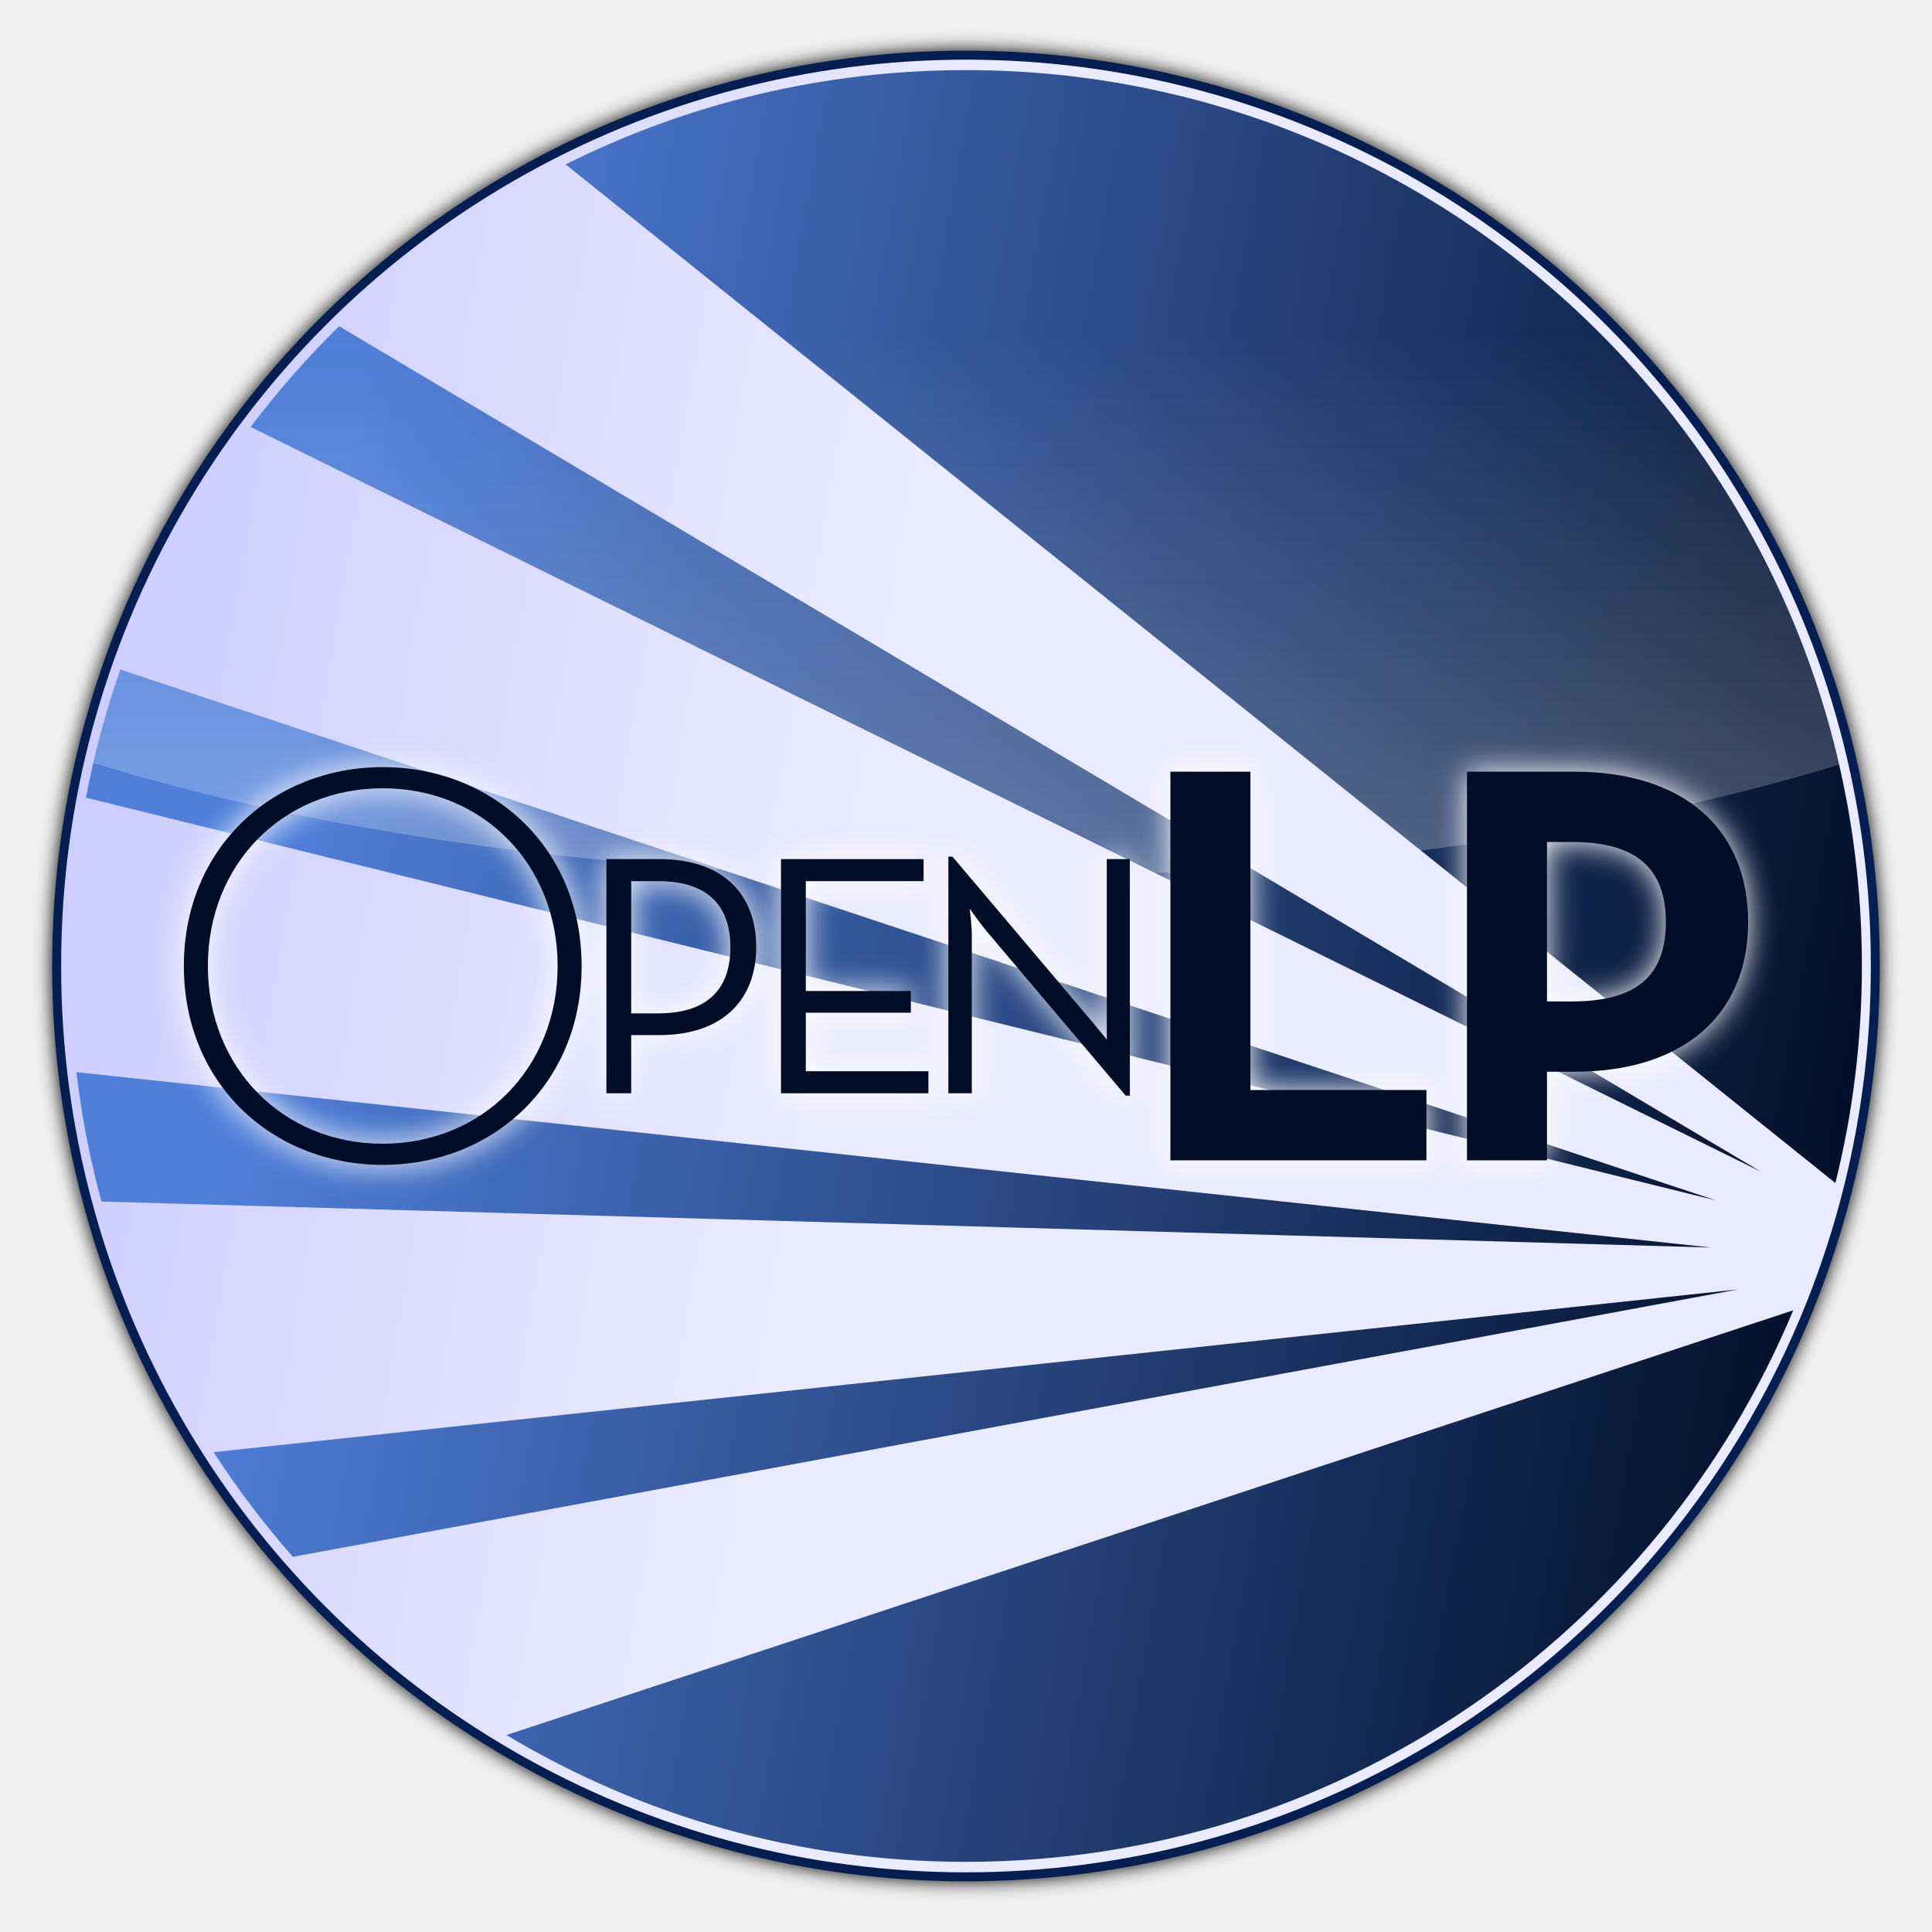
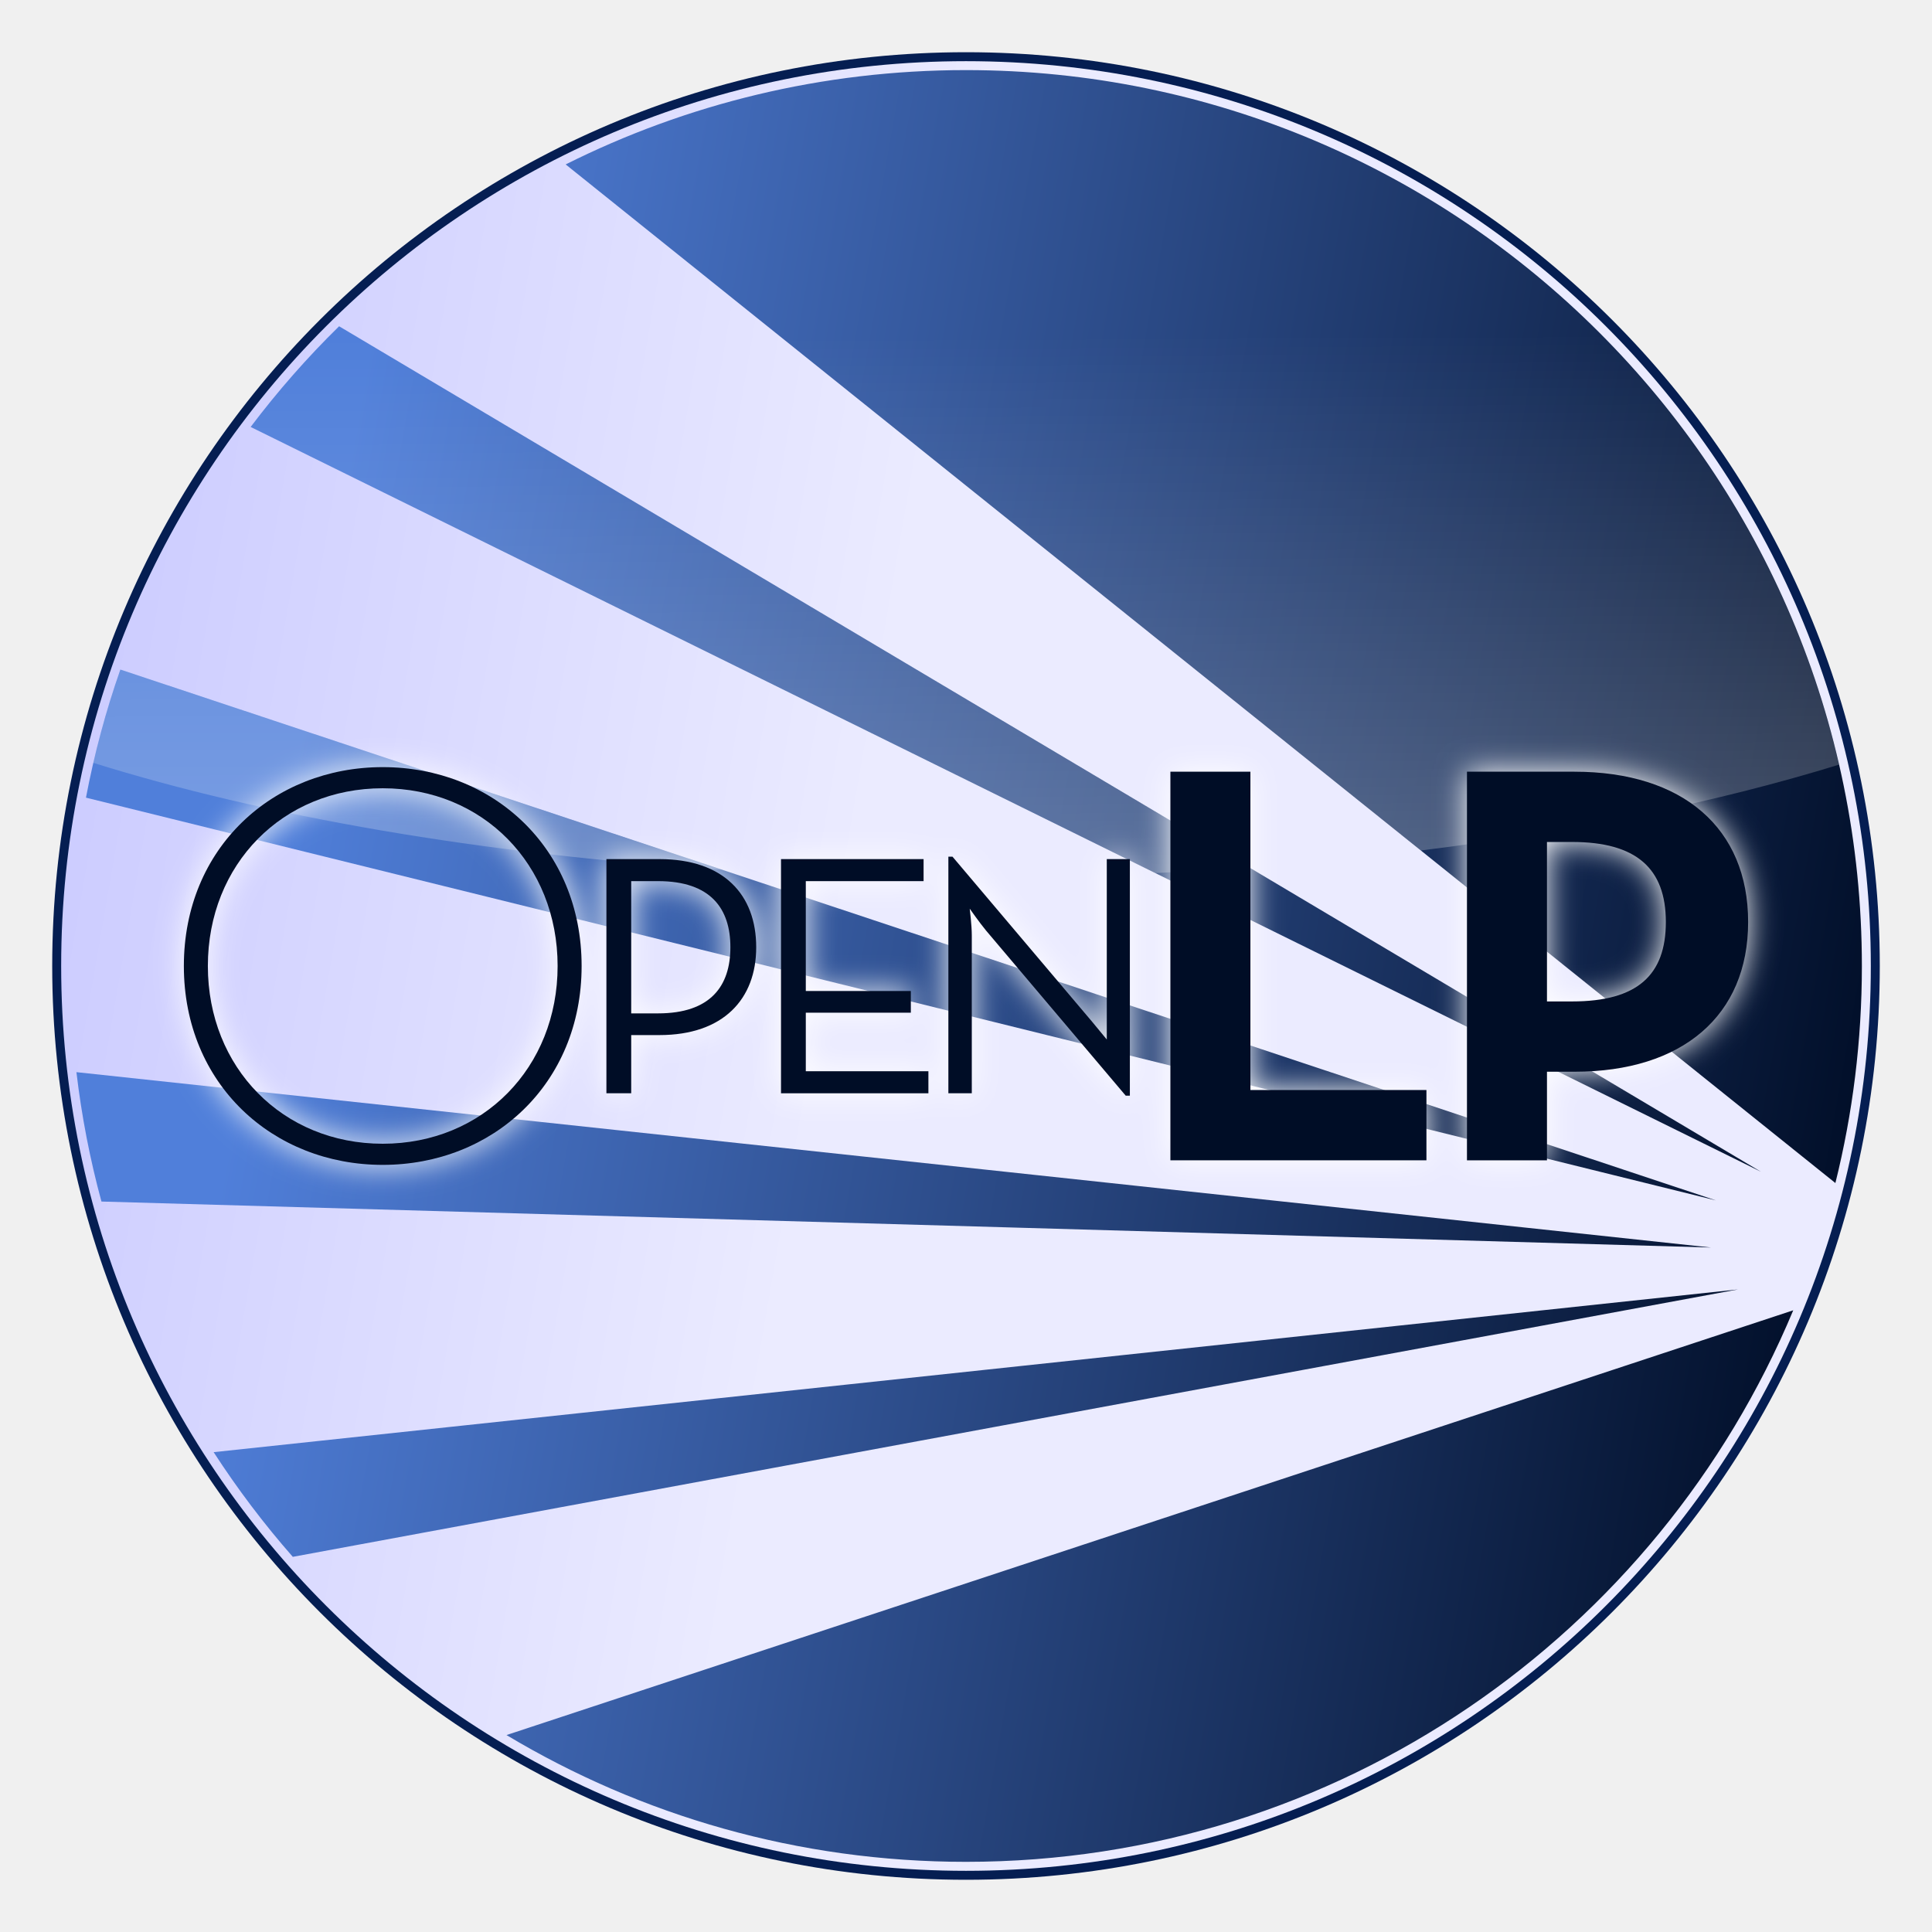
<svg xmlns="http://www.w3.org/2000/svg" xmlns:xlink="http://www.w3.org/1999/xlink" width="370" height="370" id="svg4079" version="1.0">
  <defs id="defs4081">
    <filter id="filter4005">
      <feGaussianBlur stdDeviation="4.333" id="feGaussianBlur4007" />
    </filter>
    <linearGradient id="linearGradient3208">
      <stop style="stop-color:#ffffff;stop-opacity:0.251;" offset="0" id="stop3210" />
      <stop style="stop-color:#ffffff;stop-opacity:0;" offset="1" id="stop3212" />
    </linearGradient>
    <linearGradient xlink:href="#linearGradient3208" id="linearGradient4051" gradientUnits="userSpaceOnUse" gradientTransform="matrix(1.112245,0,0,1.203774,-57.29825,4.884932)" x1="470.259" y1="276.689" x2="469.449" y2="104.3" />
    <linearGradient id="linearGradient6359">
      <stop style="stop-color:#000d26;stop-opacity:1;" offset="0" id="stop6361" />
      <stop style="stop-color:#507fda;stop-opacity:1;" offset="1" id="stop6363" />
    </linearGradient>
    <linearGradient xlink:href="#linearGradient6359" id="linearGradient4049" gradientUnits="userSpaceOnUse" x1="815.75" y1="480.558" x2="201.106" y2="371.859" />
    <linearGradient id="linearGradient3195">
      <stop style="stop-color:#cdcdff;stop-opacity:1;" offset="0" id="stop3197" />
      <stop style="stop-color:#ebebff;stop-opacity:1;" offset="1" id="stop3199" />
    </linearGradient>
    <linearGradient xlink:href="#linearGradient3195" id="linearGradient4047" gradientUnits="userSpaceOnUse" x1="117.593" y1="384.058" x2="418.21" y2="436.038" />
    <filter id="filter6926">
      <feGaussianBlur stdDeviation="3.577" id="feGaussianBlur6928" />
    </filter>
+     <linearGradient xlink:href="#linearGradient3195" id="linearGradient3817" gradientUnits="userSpaceOnUse" x1="117.593" y1="384.058" x2="418.21" y2="436.038" />
+     <linearGradient xlink:href="#linearGradient6359" id="linearGradient3819" gradientUnits="userSpaceOnUse" x1="815.75" y1="480.558" x2="201.106" y2="371.859" />
+     <linearGradient xlink:href="#linearGradient3208" id="linearGradient3821" gradientUnits="userSpaceOnUse" gradientTransform="matrix(1.112245,0,0,1.203774,-57.29825,4.884932)" x1="470.259" y1="276.689" x2="469.449" y2="104.3" />
+     <linearGradient xlink:href="#linearGradient3208" id="linearGradient3824" gradientUnits="userSpaceOnUse" gradientTransform="matrix(0.5557127,0,0,0.6014435,-66.05943,16.14688)" x1="470.259" y1="276.689" x2="469.449" y2="104.3" />
+     <linearGradient xlink:href="#linearGradient6359" id="linearGradient3827" gradientUnits="userSpaceOnUse" x1="815.75" y1="480.558" x2="201.106" y2="371.859" gradientTransform="matrix(0.4996316,0,0,0.4996316,-37.43141,13.70622)" />
  </defs>
  <g id="layer1" transform="translate(-13.57144,-14.50505)">
-     <g style="display:inline" id="g4025" transform="matrix(0.7668085,0,0,0.7668085,-407.2467,4.900598)">
-       <g id="g3202" transform="matrix(0.6515729,0,0,0.6515729,482.2785,11.48346)">
-         <path transform="matrix(0.9791437,0,0,0.9791437,6.955563,-15.15381)" d="M 833.03,395.269 A 357.719,357.719 0 1 1 117.593,395.269 A 357.719,357.719 0 1 1 833.03,395.269 z" id="path3204" style="opacity:1;fill:#000000;fill-opacity:1;fill-rule:nonzero;stroke:none;stroke-width:5;stroke-linecap:butt;stroke-miterlimit:4;stroke-dasharray:none;stroke-opacity:1;display:inline;filter:url(#filter6926)" />
-         <path style="opacity:1;fill:#051e52;fill-opacity:1;fill-rule:nonzero;stroke:none;stroke-width:5;stroke-linecap:butt;stroke-miterlimit:4;stroke-dasharray:none;stroke-opacity:1;display:inline" id="path3206" d="M 833.03,395.269 A 357.719,357.719 0 1 1 117.593,395.269 A 357.719,357.719 0 1 1 833.03,395.269 z" transform="matrix(0.9791437,0,0,0.9791437,6.955563,-15.15381)" />
-         <path transform="matrix(0.9695442,0,0,0.9695442,11.51829,-11.35944)" d="M 833.03,395.269 A 357.719,357.719 0 1 1 117.593,395.269 A 357.719,357.719 0 1 1 833.03,395.269 z" id="path3208" style="opacity:1;fill:url(#linearGradient4047);fill-opacity:1;fill-rule:nonzero;stroke:none;stroke-width:5;stroke-linecap:butt;stroke-miterlimit:4;stroke-dasharray:none;stroke-opacity:1;display:inline" />
-         <path id="path3210" d="M 472.344,28.469 C 417.204,28.469 365.094,41.497 318.906,64.625 L 566.031,262.875 L 805.594,455.062 C 812.231,428.422 815.75,400.561 815.75,371.875 C 815.75,182.324 661.895,28.469 472.344,28.469 z M 232.062,126.656 C 219.826,138.648 208.498,151.552 198.156,165.25 L 532.125,329.938 L 777.031,450.719 L 533.156,305.688 L 232.062,126.656 z M 148.219,258.25 C 142.651,274.117 138.236,290.511 135.031,307.344 L 509.938,399.969 L 759.812,461.719 L 510,378.594 L 148.219,258.25 z M 131.375,412.562 C 133.378,429.502 136.589,446.062 140.969,462.156 L 491.719,472.156 L 757.938,479.781 L 499.781,452.062 L 131.375,412.562 z M 768.281,495.844 L 494,525.125 L 183.969,558.219 C 193.115,572.337 203.252,585.754 214.312,598.344 L 485.812,548.094 L 768.281,495.844 z M 789.438,503.844 L 500.344,599.281 L 296.219,666.656 C 347.73,697.519 407.966,715.25 472.344,715.25 C 615.141,715.25 737.68,627.955 789.438,503.844 z" style="opacity:1;fill:url(#linearGradient4049);fill-opacity:1;fill-rule:nonzero;stroke:none;stroke-width:5;stroke-linecap:butt;stroke-miterlimit:4;stroke-dasharray:none;stroke-opacity:1;display:inline" />
-         <path id="path3212" d="M 472.344,28.469 C 417.204,28.469 365.094,41.497 318.906,64.625 L 566.031,262.875 L 646.688,327.594 C 706.769,320.112 761.144,308.831 807,294.688 C 771.945,142.258 635.36,28.469 472.344,28.469 z M 232.062,126.656 C 219.826,138.648 208.498,151.552 198.156,165.25 L 532.125,329.938 L 544.906,336.25 C 557.052,335.667 569.04,334.934 580.875,334.062 L 533.156,305.688 L 232.062,126.656 z M 148.219,258.25 C 144.134,269.891 140.665,281.826 137.844,294 C 203.261,314.438 286.274,328.966 378.719,334.938 L 148.219,258.25 z" style="opacity:1;fill:url(#linearGradient4051);fill-opacity:1;fill-rule:nonzero;stroke:none;stroke-width:4.8;stroke-linecap:butt;stroke-miterlimit:4;stroke-dasharray:none;stroke-opacity:1;display:inline" />
+     <g id="g3832">
+       <path transform="matrix(0.4892112,0,0,0.4892112,-33.95619,6.134892)" d="m 833.03,395.269 c 0,197.563 -160.156,357.719 -357.719,357.719 -197.563,0 -357.719,-160.156 -357.719,-357.719 0,-197.563 160.156,-357.719 357.719,-357.719 197.563,0 357.719,160.156 357.719,357.719 z" id="path3206" style="fill:#051e52;fill-opacity:1;fill-rule:nonzero;stroke:none;display:inline" />
+       <path style="fill:url(#linearGradient3817);fill-opacity:1;fill-rule:nonzero;stroke:none;display:inline" id="path3208" d="m 833.03,395.269 c 0,197.563 -160.156,357.719 -357.719,357.719 -197.563,0 -357.719,-160.156 -357.719,-357.719 0,-197.563 160.156,-357.719 357.719,-357.719 197.563,0 357.719,160.156 357.719,357.719 z" transform="matrix(0.484415,0,0,0.484415,-31.6765,8.030678)" />
+       <path style="fill:url(#linearGradient3827);fill-opacity:1;fill-rule:nonzero;stroke:none;display:inline" d="m 198.566,27.93 c -27.55,0 -53.585,6.509 -76.662,18.065 l 123.471,99.052 119.693,96.023 c 3.316,-13.31 5.074,-27.231 5.074,-41.563 0,-94.706 -76.871,-171.577 -171.577,-171.577 z M 78.514,76.988 C 72.401,82.979 66.741,89.427 61.574,96.27 L 228.435,178.553 350.798,238.9 228.95,166.437 78.514,76.988 z m -41.891,65.748 c -2.782,7.927 -4.988,16.119 -6.589,24.529 L 217.35,213.543 342.195,244.396 217.381,202.864 36.623,142.736 z m -8.416,77.099 c 1.001,8.464 2.605,16.737 4.793,24.779 l 175.246,4.996 133.011,3.81 L 212.275,239.571 28.208,219.835 z M 346.426,261.445 209.387,276.075 54.485,292.61 c 4.57,7.054 9.635,13.757 15.161,20.048 L 205.296,287.551 346.426,261.445 z m 10.57,3.997 -144.44,47.684 -101.987,33.663 c 25.737,15.42 55.833,24.279 87.998,24.279 71.346,0 132.57,-43.615 158.43,-105.625 z" id="path3210" />
+       <path style="fill:url(#linearGradient3824);fill-opacity:1;fill-rule:nonzero;stroke:none;display:inline" d="m 198.566,27.93 c -27.55,0 -53.585,6.509 -76.662,18.065 l 123.471,99.052 40.298,32.336 c 30.019,-3.738 57.186,-9.375 80.097,-16.441 C 348.257,84.783 280.015,27.93 198.566,27.93 z M 78.514,76.988 C 72.401,82.979 66.741,89.427 61.574,96.27 l 166.861,82.283 6.386,3.154 c 6.068,-0.292 12.058,-0.658 17.971,-1.093 L 228.95,166.437 78.514,76.988 z m -41.891,65.748 c -2.041,5.816 -3.774,11.779 -5.184,17.862 32.685,10.212 74.16,17.47 120.349,20.454 L 36.623,142.736 z" id="path3212" />
+       <g style="fill:#ffffff;fill-opacity:1;filter:url(#filter4005)" id="g2762" transform="matrix(0.6503605,0,0,0.6503605,-391.5215,-496.4015)">
+         <path style="fill:#ffffff;fill-opacity:1" id="path2764" d="m 801.444,1038.553 15.617,0 c 18.862,0 28.496,10.444 28.496,25.961 0,15.212 -9.634,25.859 -28.496,25.859 l -8.316,0 0,17.139 -7.301,0 0,-68.959 0,0 z m 15.211,45.431 c 15.517,0 21.297,-8.112 21.297,-19.471 0,-11.359 -5.78,-19.471 -21.297,-19.471 l -7.91,0 0,38.941 7.91,0 0,10e-4 z" />
+         <path style="fill:#ffffff;fill-opacity:1" id="path2766" d="m 852.858,1038.553 41.984,0 0,6.49 -34.684,0 0,32.35 30.931,0 0,6.389 -30.931,0 0,17.24 36.103,0 0,6.49 -43.403,0 0,-68.959 z" />
+         <path style="fill:#ffffff;fill-opacity:1" id="path2768" d="m 913.197,1059.545 c -1.927,-2.333 -4.767,-6.39 -4.767,-6.39 0,0 0.608,4.868 0.608,7.81 l 0,46.547 -6.896,0 0,-69.669 1.217,0 41.173,48.677 c 1.927,2.333 4.259,5.163 4.259,5.163 0,0 0,-3.642 0,-6.582 l 0,-46.548 6.795,0 0,69.669 -1.217,0 -41.172,-48.677 z" />
+         <path style="fill:#ffffff;fill-opacity:1" id="path2770" d="m 677.015,1070.032 c 0,-34.836 26.253,-58.564 58.564,-58.564 32.311,0 58.564,23.729 58.564,58.564 0,34.835 -26.253,58.564 -58.564,58.564 -32.311,0 -58.564,-23.728 -58.564,-58.564 z m 110.06,0 c 0,-29.955 -22.045,-52.338 -51.496,-52.338 -29.451,0 -51.496,22.383 -51.496,52.338 0,29.956 22.045,52.338 51.496,52.338 29.451,0 51.496,-22.382 51.496,-52.338 z" />
+         <path style="fill:#ffffff;fill-opacity:1" id="path2772" d="m 967.521,1012.814 23.561,0 0,93.737 51.833,0 0,20.699 -75.394,0 0,-114.436 z" />
+         <path style="fill:#ffffff;fill-opacity:1" id="path2774" d="m 1054.85,1012.814 31.639,0 c 31.975,0 51.16,16.661 51.16,44.26 0,27.6 -19.354,44.092 -51.16,44.092 l -8.078,0 0,26.085 -23.561,0 0,-114.437 z m 30.965,67.653 c 19.185,0 27.599,-7.741 27.599,-23.393 0,-15.819 -8.751,-23.561 -27.599,-23.561 l -7.405,0 0,46.953 7.405,0 0,0 z" />
      </g>
-       <g style="fill:#ffffff;fill-opacity:1;filter:url(#filter4005)" id="g2762" transform="matrix(0.8481394,0,0,0.8481394,20.50737,-653.7514)">
-         <path style="fill:#ffffff;fill-opacity:1" id="path2764" d="M 801.444,1038.553 L 817.061,1038.553 C 835.923,1038.553 845.557,1048.997 845.557,1064.514 C 845.557,1079.726 835.923,1090.373 817.061,1090.373 L 808.745,1090.373 L 808.745,1107.512 L 801.444,1107.512 L 801.444,1038.553 L 801.444,1038.553 z M 816.655,1083.984 C 832.172,1083.984 837.952,1075.872 837.952,1064.513 C 837.952,1053.154 832.172,1045.042 816.655,1045.042 L 808.745,1045.042 L 808.745,1083.983 L 816.655,1083.983 L 816.655,1083.984 z" />
-         <path style="fill:#ffffff;fill-opacity:1" id="path2766" d="M 852.858,1038.553 L 894.842,1038.553 L 894.842,1045.043 L 860.158,1045.043 L 860.158,1077.393 L 891.089,1077.393 L 891.089,1083.782 L 860.158,1083.782 L 860.158,1101.022 L 896.261,1101.022 L 896.261,1107.512 L 852.858,1107.512 L 852.858,1038.553 z" />
-         <path style="fill:#ffffff;fill-opacity:1" id="path2768" d="M 913.197,1059.545 C 911.27,1057.212 908.43,1053.155 908.43,1053.155 C 908.43,1053.155 909.038,1058.023 909.038,1060.965 L 909.038,1107.512 L 902.142,1107.512 L 902.142,1037.843 L 903.359,1037.843 L 944.532,1086.52 C 946.459,1088.853 948.791,1091.683 948.791,1091.683 C 948.791,1091.683 948.791,1088.041 948.791,1085.101 L 948.791,1038.553 L 955.586,1038.553 L 955.586,1108.222 L 954.369,1108.222 L 913.197,1059.545 z" />
-         <path style="fill:#ffffff;fill-opacity:1" id="path2770" d="M 677.015,1070.032 C 677.015,1035.196 703.268,1011.468 735.579,1011.468 C 767.89,1011.468 794.143,1035.197 794.143,1070.032 C 794.143,1104.867 767.89,1128.596 735.579,1128.596 C 703.268,1128.596 677.015,1104.868 677.015,1070.032 z M 787.075,1070.032 C 787.075,1040.077 765.03,1017.694 735.579,1017.694 C 706.128,1017.694 684.083,1040.077 684.083,1070.032 C 684.083,1099.988 706.128,1122.37 735.579,1122.37 C 765.03,1122.37 787.075,1099.988 787.075,1070.032 z" />
-         <path style="fill:#ffffff;fill-opacity:1" id="path2772" d="M 967.521,1012.814 L 991.082,1012.814 L 991.082,1106.551 L 1042.915,1106.551 L 1042.915,1127.25 L 967.521,1127.25 L 967.521,1012.814 z" />
-         <path style="fill:#ffffff;fill-opacity:1" id="path2774" d="M 1054.85,1012.814 L 1086.489,1012.814 C 1118.464,1012.814 1137.649,1029.475 1137.649,1057.074 C 1137.649,1084.674 1118.295,1101.166 1086.489,1101.166 L 1078.411,1101.166 L 1078.411,1127.251 L 1054.85,1127.251 L 1054.85,1012.814 z M 1085.815,1080.467 C 1105,1080.467 1113.414,1072.726 1113.414,1057.074 C 1113.414,1041.255 1104.663,1033.513 1085.815,1033.513 L 1078.41,1033.513 L 1078.41,1080.466 L 1085.815,1080.466 L 1085.815,1080.467 z" />
-       </g>
-       <g style="fill:#000d26;fill-opacity:1" transform="matrix(0.8481394,0,0,0.8481394,20.50737,-653.7514)" id="g3221">
-         <path style="fill:#000d26;fill-opacity:1" d="M 801.444,1038.553 L 817.061,1038.553 C 835.923,1038.553 845.557,1048.997 845.557,1064.514 C 845.557,1079.726 835.923,1090.373 817.061,1090.373 L 808.745,1090.373 L 808.745,1107.512 L 801.444,1107.512 L 801.444,1038.553 L 801.444,1038.553 z M 816.655,1083.984 C 832.172,1083.984 837.952,1075.872 837.952,1064.513 C 837.952,1053.154 832.172,1045.042 816.655,1045.042 L 808.745,1045.042 L 808.745,1083.983 L 816.655,1083.983 L 816.655,1083.984 z" id="path3223" />
-         <path style="fill:#000d26;fill-opacity:1" d="M 852.858,1038.553 L 894.842,1038.553 L 894.842,1045.043 L 860.158,1045.043 L 860.158,1077.393 L 891.089,1077.393 L 891.089,1083.782 L 860.158,1083.782 L 860.158,1101.022 L 896.261,1101.022 L 896.261,1107.512 L 852.858,1107.512 L 852.858,1038.553 z" id="path3225" />
-         <path style="fill:#000d26;fill-opacity:1" d="M 913.197,1059.545 C 911.27,1057.212 908.43,1053.155 908.43,1053.155 C 908.43,1053.155 909.038,1058.023 909.038,1060.965 L 909.038,1107.512 L 902.142,1107.512 L 902.142,1037.843 L 903.359,1037.843 L 944.532,1086.52 C 946.459,1088.853 948.791,1091.683 948.791,1091.683 C 948.791,1091.683 948.791,1088.041 948.791,1085.101 L 948.791,1038.553 L 955.586,1038.553 L 955.586,1108.222 L 954.369,1108.222 L 913.197,1059.545 z" id="path3227" />
-         <path style="fill:#000d26;fill-opacity:1" d="M 677.015,1070.032 C 677.015,1035.196 703.268,1011.468 735.579,1011.468 C 767.89,1011.468 794.143,1035.197 794.143,1070.032 C 794.143,1104.867 767.89,1128.596 735.579,1128.596 C 703.268,1128.596 677.015,1104.868 677.015,1070.032 z M 787.075,1070.032 C 787.075,1040.077 765.03,1017.694 735.579,1017.694 C 706.128,1017.694 684.083,1040.077 684.083,1070.032 C 684.083,1099.988 706.128,1122.37 735.579,1122.37 C 765.03,1122.37 787.075,1099.988 787.075,1070.032 z" id="path3229" />
-         <path style="fill:#000d26;fill-opacity:1" d="M 967.521,1012.814 L 991.082,1012.814 L 991.082,1106.551 L 1042.915,1106.551 L 1042.915,1127.25 L 967.521,1127.25 L 967.521,1012.814 z" id="path3231" />
-         <path style="fill:#000d26;fill-opacity:1" d="M 1054.85,1012.814 L 1086.489,1012.814 C 1118.464,1012.814 1137.649,1029.475 1137.649,1057.074 C 1137.649,1084.674 1118.295,1101.166 1086.489,1101.166 L 1078.411,1101.166 L 1078.411,1127.251 L 1054.85,1127.251 L 1054.85,1012.814 z M 1085.815,1080.467 C 1105,1080.467 1113.414,1072.726 1113.414,1057.074 C 1113.414,1041.255 1104.663,1033.513 1085.815,1033.513 L 1078.41,1033.513 L 1078.41,1080.466 L 1085.815,1080.466 L 1085.815,1080.467 z" id="path3233" />
+       <g style="fill:#000d26;fill-opacity:1" transform="matrix(0.6503605,0,0,0.6503605,-391.5215,-496.4015)" id="g3221">
+         <path style="fill:#000d26;fill-opacity:1" d="m 801.444,1038.553 15.617,0 c 18.862,0 28.496,10.444 28.496,25.961 0,15.212 -9.634,25.859 -28.496,25.859 l -8.316,0 0,17.139 -7.301,0 0,-68.959 0,0 z m 15.211,45.431 c 15.517,0 21.297,-8.112 21.297,-19.471 0,-11.359 -5.78,-19.471 -21.297,-19.471 l -7.91,0 0,38.941 7.91,0 0,10e-4 z" id="path3223" />
+         <path style="fill:#000d26;fill-opacity:1" d="m 852.858,1038.553 41.984,0 0,6.49 -34.684,0 0,32.35 30.931,0 0,6.389 -30.931,0 0,17.24 36.103,0 0,6.49 -43.403,0 0,-68.959 z" id="path3225" />
+         <path style="fill:#000d26;fill-opacity:1" d="m 913.197,1059.545 c -1.927,-2.333 -4.767,-6.39 -4.767,-6.39 0,0 0.608,4.868 0.608,7.81 l 0,46.547 -6.896,0 0,-69.669 1.217,0 41.173,48.677 c 1.927,2.333 4.259,5.163 4.259,5.163 0,0 0,-3.642 0,-6.582 l 0,-46.548 6.795,0 0,69.669 -1.217,0 -41.172,-48.677 z" id="path3227" />
+         <path style="fill:#000d26;fill-opacity:1" d="m 677.015,1070.032 c 0,-34.836 26.253,-58.564 58.564,-58.564 32.311,0 58.564,23.729 58.564,58.564 0,34.835 -26.253,58.564 -58.564,58.564 -32.311,0 -58.564,-23.728 -58.564,-58.564 z m 110.06,0 c 0,-29.955 -22.045,-52.338 -51.496,-52.338 -29.451,0 -51.496,22.383 -51.496,52.338 0,29.956 22.045,52.338 51.496,52.338 29.451,0 51.496,-22.382 51.496,-52.338 z" id="path3229" />
+         <path style="fill:#000d26;fill-opacity:1" d="m 967.521,1012.814 23.561,0 0,93.737 51.833,0 0,20.699 -75.394,0 0,-114.436 z" id="path3231" />
+         <path style="fill:#000d26;fill-opacity:1" d="m 1054.85,1012.814 31.639,0 c 31.975,0 51.16,16.661 51.16,44.26 0,27.6 -19.354,44.092 -51.16,44.092 l -8.078,0 0,26.085 -23.561,0 0,-114.437 z m 30.965,67.653 c 19.185,0 27.599,-7.741 27.599,-23.393 0,-15.819 -8.751,-23.561 -27.599,-23.561 l -7.405,0 0,46.953 7.405,0 0,0 z" id="path3233" />
      </g>
    </g>
  </g>
</svg>
